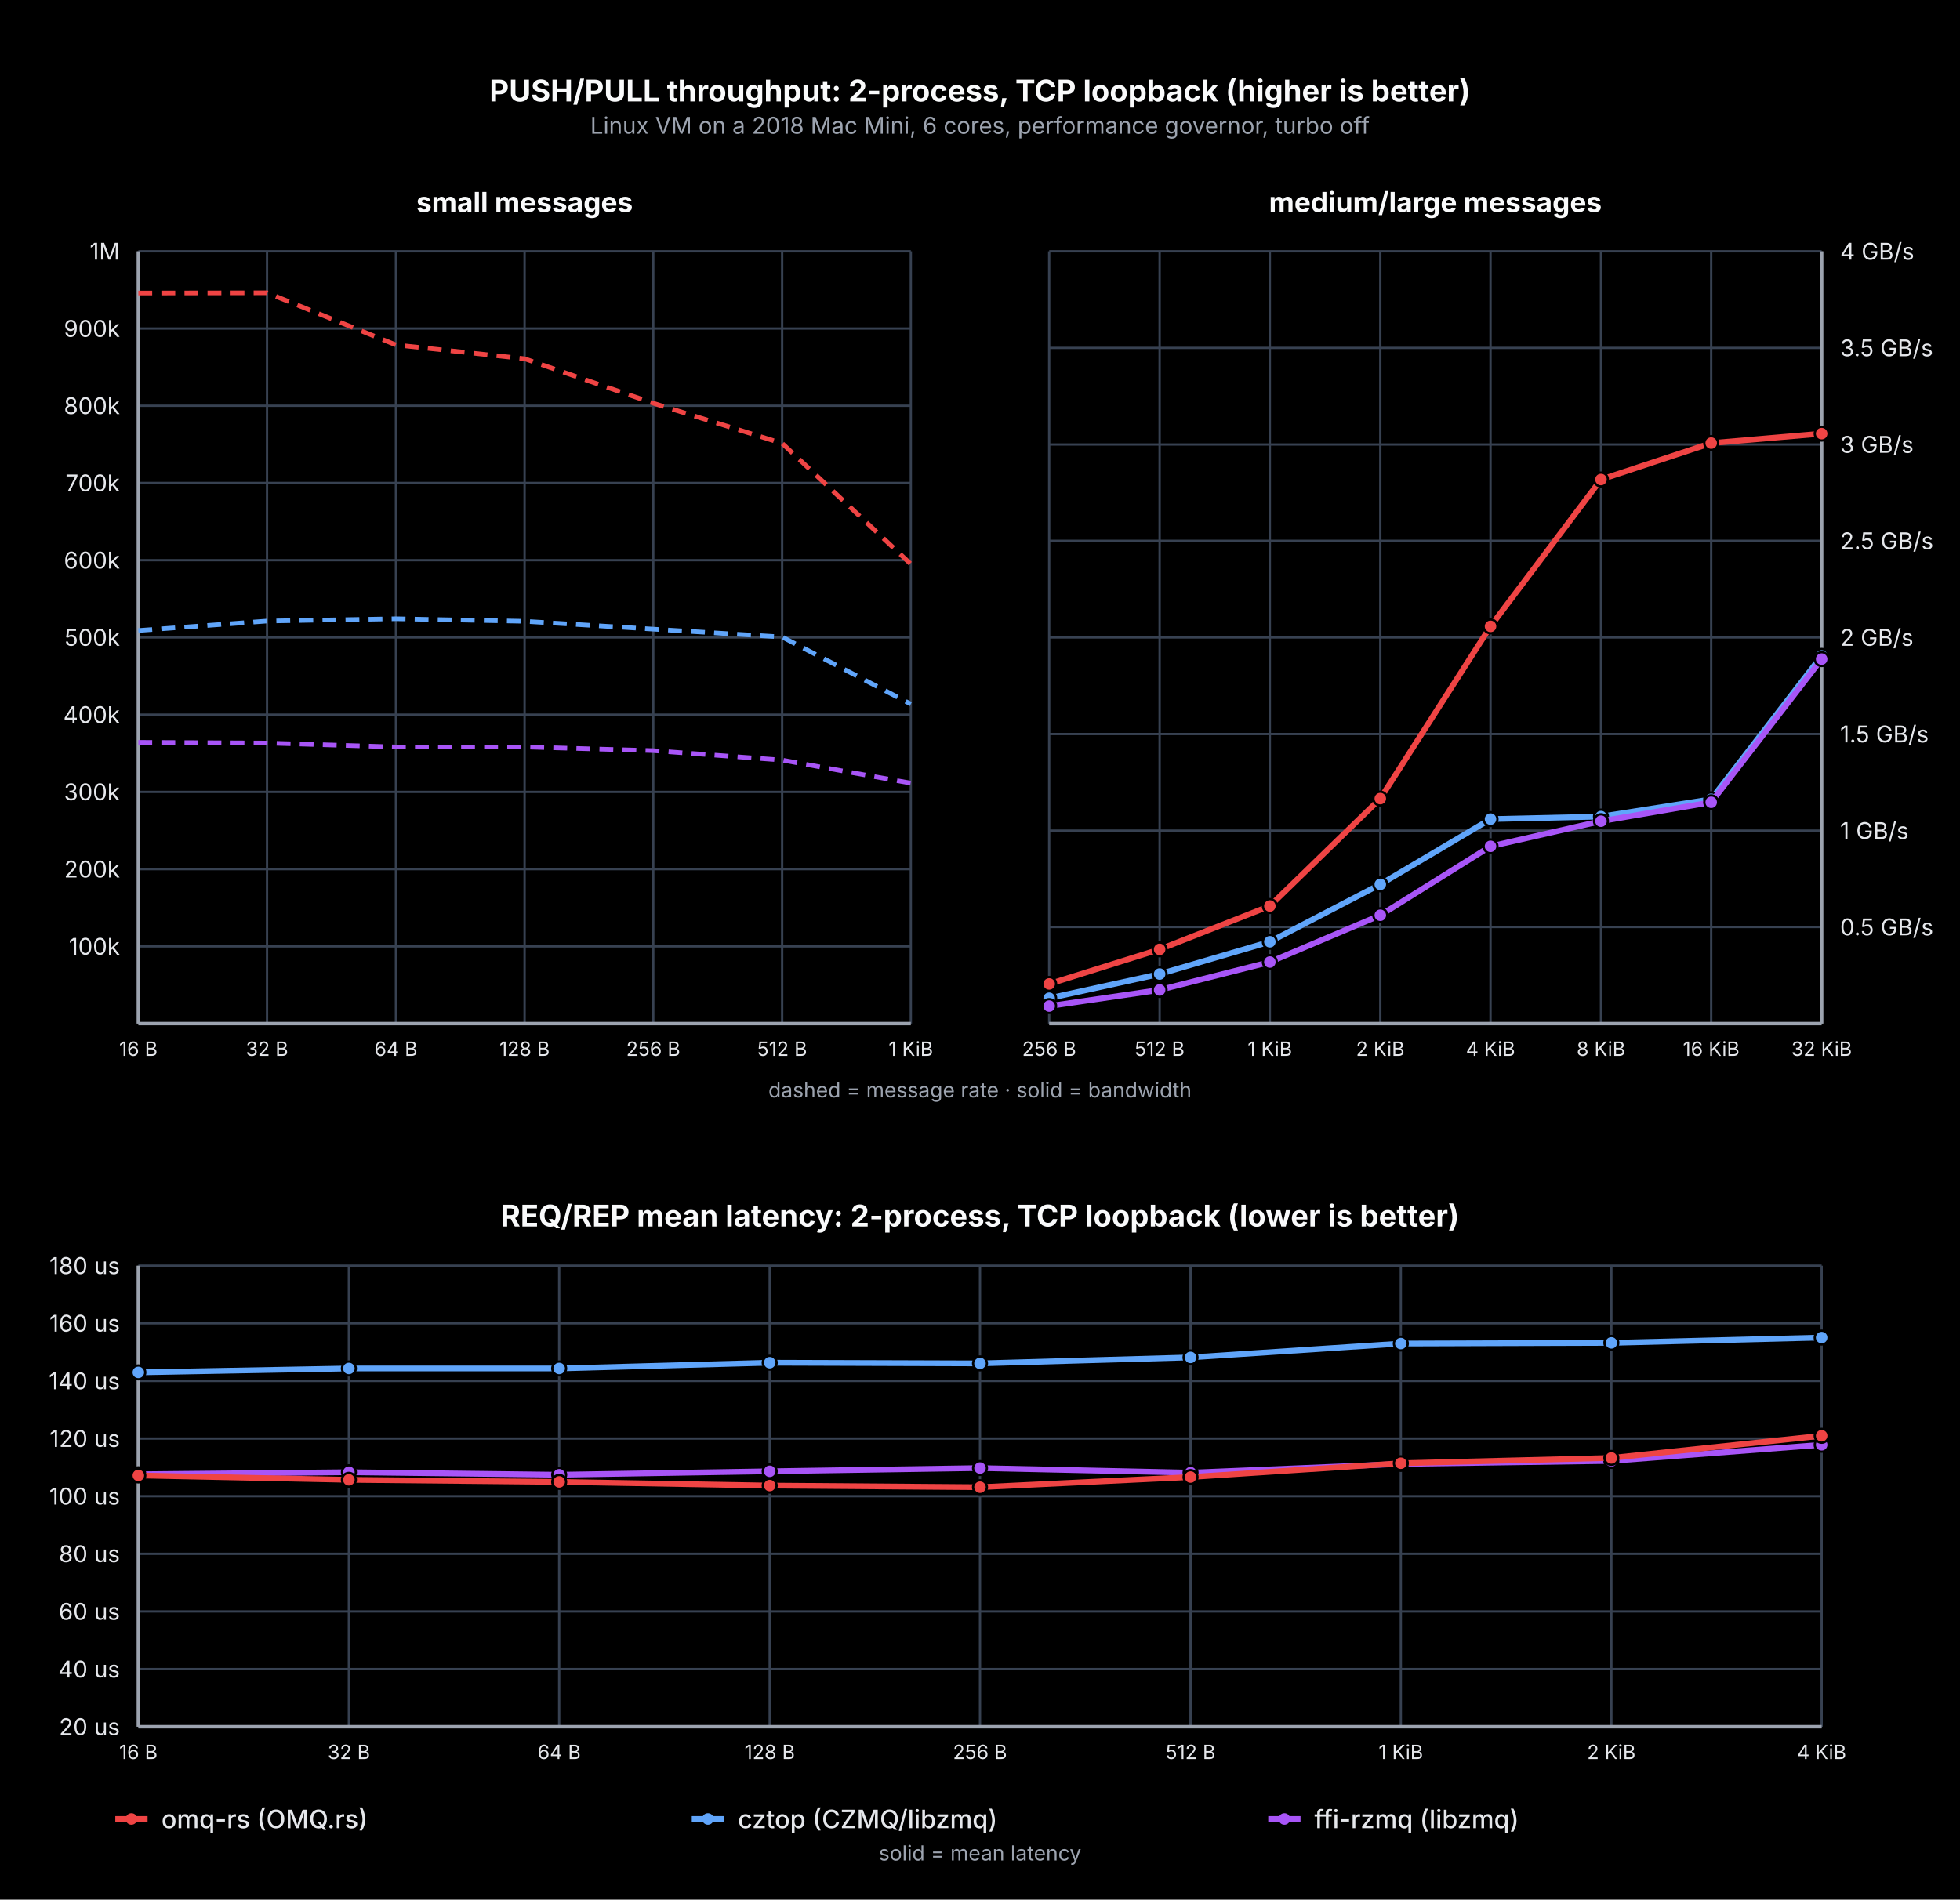
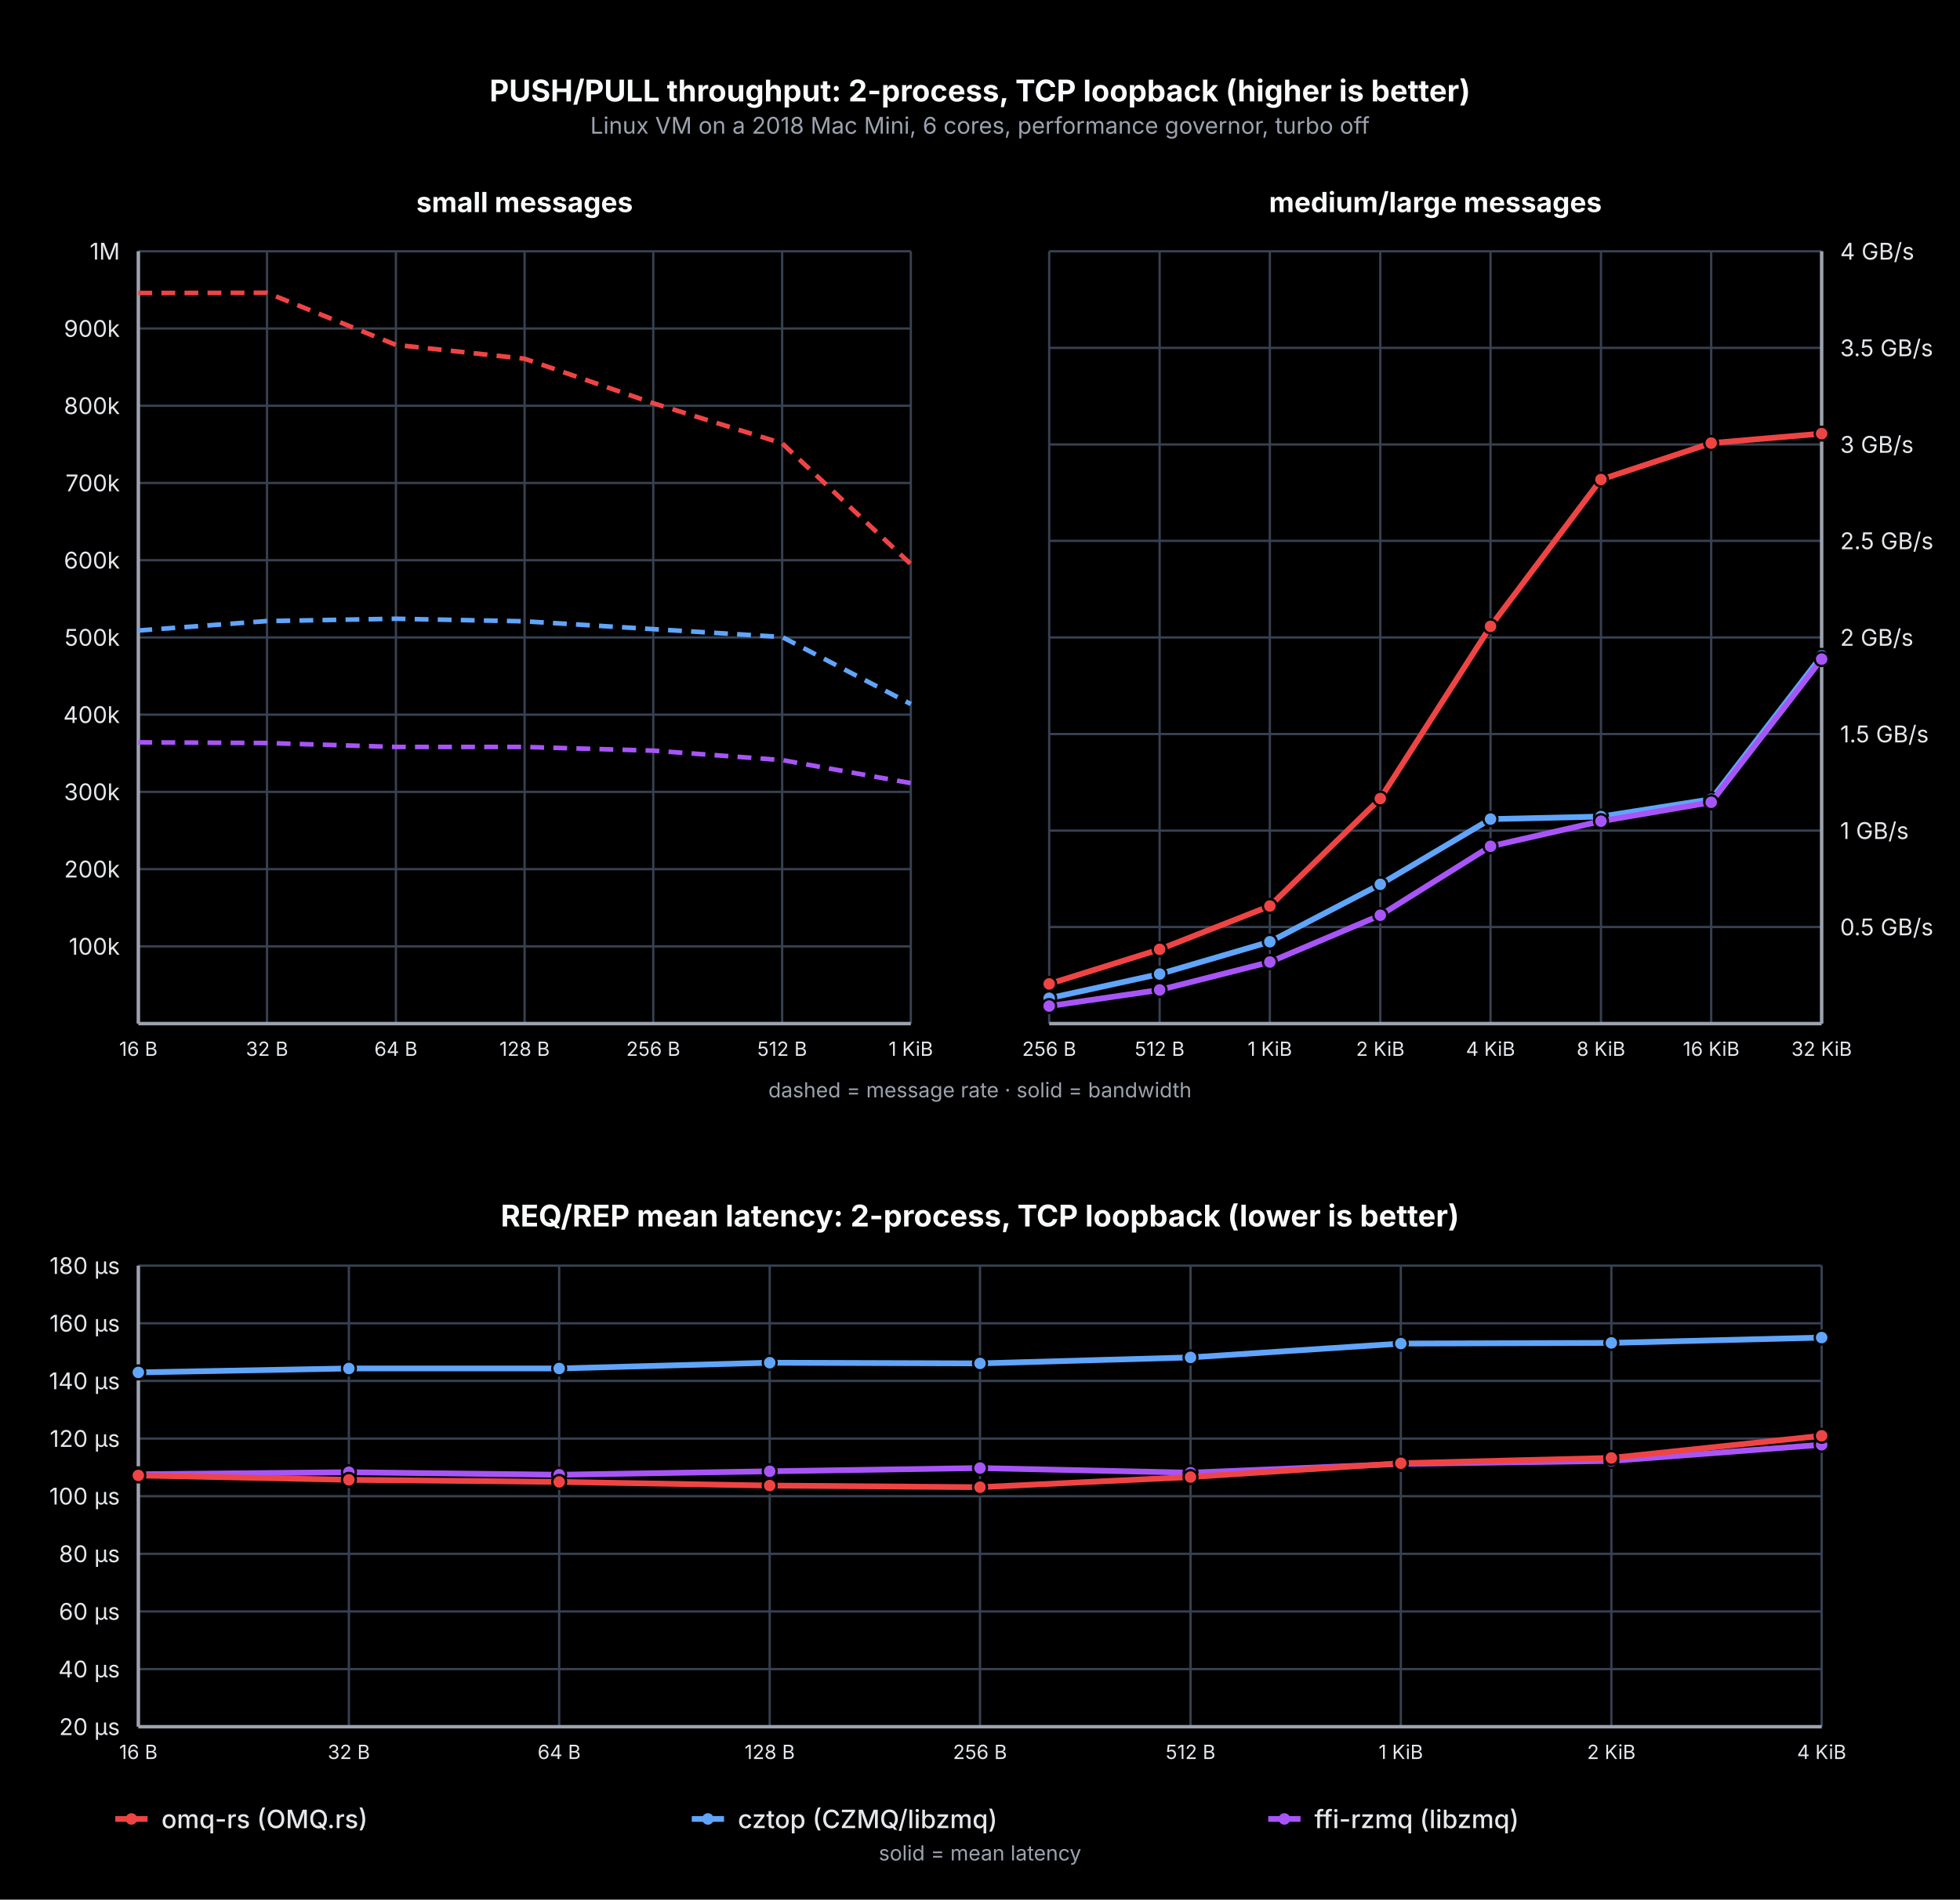
<svg xmlns="http://www.w3.org/2000/svg" viewBox="0 0 850 824" font-family="system-ui, -apple-system, sans-serif">
  <rect width="850" height="824" fill="#000000" />
  <text x="425.0" y="44" text-anchor="middle" fill="#f9fafb" font-size="13" font-weight="700">PUSH/PULL throughput: 2-process, TCP loopback (higher is better)</text>
  <text x="425.0" y="58" text-anchor="middle" fill="#9ca3af" font-size="10">Linux VM on a 2018 Mac Mini, 6 cores, performance governor, turbo off</text>
  <line x1="60" y1="410.5" x2="395" y2="410.5" stroke="#374151" stroke-width="1" />
  <text x="52" y="410.5" text-anchor="end" dominant-baseline="middle" fill="#e5e7eb" font-size="10">100k</text>
  <line x1="60" y1="377.0" x2="395" y2="377.0" stroke="#374151" stroke-width="1" />
  <text x="52" y="377.0" text-anchor="end" dominant-baseline="middle" fill="#e5e7eb" font-size="10">200k</text>
  <line x1="60" y1="343.5" x2="395" y2="343.5" stroke="#374151" stroke-width="1" />
  <text x="52" y="343.5" text-anchor="end" dominant-baseline="middle" fill="#e5e7eb" font-size="10">300k</text>
  <line x1="60" y1="310.0" x2="395" y2="310.0" stroke="#374151" stroke-width="1" />
  <text x="52" y="310.0" text-anchor="end" dominant-baseline="middle" fill="#e5e7eb" font-size="10">400k</text>
  <line x1="60" y1="276.5" x2="395" y2="276.5" stroke="#374151" stroke-width="1" />
  <text x="52" y="276.5" text-anchor="end" dominant-baseline="middle" fill="#e5e7eb" font-size="10">500k</text>
  <line x1="60" y1="243.0" x2="395" y2="243.0" stroke="#374151" stroke-width="1" />
  <text x="52" y="243.0" text-anchor="end" dominant-baseline="middle" fill="#e5e7eb" font-size="10">600k</text>
  <line x1="60" y1="209.5" x2="395" y2="209.5" stroke="#374151" stroke-width="1" />
  <text x="52" y="209.5" text-anchor="end" dominant-baseline="middle" fill="#e5e7eb" font-size="10">700k</text>
  <line x1="60" y1="176.0" x2="395" y2="176.0" stroke="#374151" stroke-width="1" />
  <text x="52" y="176.0" text-anchor="end" dominant-baseline="middle" fill="#e5e7eb" font-size="10">800k</text>
  <line x1="60" y1="142.5" x2="395" y2="142.5" stroke="#374151" stroke-width="1" />
  <text x="52" y="142.5" text-anchor="end" dominant-baseline="middle" fill="#e5e7eb" font-size="10">900k</text>
  <line x1="60" y1="109.0" x2="395" y2="109.0" stroke="#374151" stroke-width="1" />
  <text x="52" y="109.0" text-anchor="end" dominant-baseline="middle" fill="#e5e7eb" font-size="10">1M</text>
  <line x1="455" y1="402.1" x2="790" y2="402.1" stroke="#374151" stroke-width="1" />
  <text x="798" y="402.1" text-anchor="start" dominant-baseline="middle" fill="#e5e7eb" font-size="10">0.5 GB/s</text>
  <line x1="455" y1="360.3" x2="790" y2="360.3" stroke="#374151" stroke-width="1" />
  <text x="798" y="360.3" text-anchor="start" dominant-baseline="middle" fill="#e5e7eb" font-size="10">1 GB/s</text>
  <line x1="455" y1="318.4" x2="790" y2="318.4" stroke="#374151" stroke-width="1" />
  <text x="798" y="318.4" text-anchor="start" dominant-baseline="middle" fill="#e5e7eb" font-size="10">1.5 GB/s</text>
  <line x1="455" y1="276.5" x2="790" y2="276.5" stroke="#374151" stroke-width="1" />
  <text x="798" y="276.5" text-anchor="start" dominant-baseline="middle" fill="#e5e7eb" font-size="10">2 GB/s</text>
  <line x1="455" y1="234.6" x2="790" y2="234.6" stroke="#374151" stroke-width="1" />
  <text x="798" y="234.6" text-anchor="start" dominant-baseline="middle" fill="#e5e7eb" font-size="10">2.5 GB/s</text>
  <line x1="455" y1="192.8" x2="790" y2="192.8" stroke="#374151" stroke-width="1" />
  <text x="798" y="192.8" text-anchor="start" dominant-baseline="middle" fill="#e5e7eb" font-size="10">3 GB/s</text>
  <line x1="455" y1="150.9" x2="790" y2="150.9" stroke="#374151" stroke-width="1" />
  <text x="798" y="150.9" text-anchor="start" dominant-baseline="middle" fill="#e5e7eb" font-size="10">3.5 GB/s</text>
  <line x1="455" y1="109.0" x2="790" y2="109.0" stroke="#374151" stroke-width="1" />
  <text x="798" y="109.0" text-anchor="start" dominant-baseline="middle" fill="#e5e7eb" font-size="10">4 GB/s</text>
  <line x1="60.0" y1="109" x2="60.0" y2="444" stroke="#374151" stroke-width="1" />
  <line x1="115.8" y1="109" x2="115.8" y2="444" stroke="#374151" stroke-width="1" />
  <line x1="171.7" y1="109" x2="171.7" y2="444" stroke="#374151" stroke-width="1" />
  <line x1="227.5" y1="109" x2="227.5" y2="444" stroke="#374151" stroke-width="1" />
  <line x1="283.3" y1="109" x2="283.3" y2="444" stroke="#374151" stroke-width="1" />
  <line x1="339.2" y1="109" x2="339.2" y2="444" stroke="#374151" stroke-width="1" />
  <line x1="395.0" y1="109" x2="395.0" y2="444" stroke="#374151" stroke-width="1" />
  <line x1="455.0" y1="109" x2="455.0" y2="444" stroke="#374151" stroke-width="1" />
  <line x1="502.9" y1="109" x2="502.9" y2="444" stroke="#374151" stroke-width="1" />
  <line x1="550.7" y1="109" x2="550.7" y2="444" stroke="#374151" stroke-width="1" />
  <line x1="598.6" y1="109" x2="598.6" y2="444" stroke="#374151" stroke-width="1" />
  <line x1="646.4" y1="109" x2="646.4" y2="444" stroke="#374151" stroke-width="1" />
  <line x1="694.3" y1="109" x2="694.3" y2="444" stroke="#374151" stroke-width="1" />
  <line x1="742.1" y1="109" x2="742.1" y2="444" stroke="#374151" stroke-width="1" />
  <line x1="790.0" y1="109" x2="790.0" y2="444" stroke="#374151" stroke-width="1" />
  <line x1="60" y1="109" x2="60" y2="444" stroke="#9ca3af" stroke-width="1.5" />
  <line x1="60" y1="444" x2="395" y2="444" stroke="#9ca3af" stroke-width="1.5" />
  <line x1="455" y1="444" x2="790" y2="444" stroke="#9ca3af" stroke-width="1.5" />
  <line x1="790" y1="109" x2="790" y2="444" stroke="#9ca3af" stroke-width="1.5" />
  <text x="227.5" y="92" text-anchor="middle" fill="#f9fafb" font-size="12" font-weight="700">small messages</text>
  <text x="622.5" y="92" text-anchor="middle" fill="#f9fafb" font-size="12" font-weight="700">medium/large messages</text>
  <polyline points="60.0,273.5 115.8,269.4 171.7,268.4 227.5,269.5 283.3,272.9 339.2,276.3 395.0,305.4" fill="none" stroke="#60a5fa" stroke-width="2" stroke-dasharray="6,4" />
  <polyline points="455.0,433.0 502.9,422.5 550.7,408.5 598.6,383.6 646.4,355.3 694.3,354.2 742.1,346.7 790.0,284.5" fill="none" stroke="#60a5fa" stroke-width="2.5" stroke-linecap="round" stroke-linejoin="round" />
  <circle cx="455.0" cy="433.0" r="3" fill="#60a5fa" stroke="#000000" stroke-width="1" />
  <circle cx="502.9" cy="422.5" r="3" fill="#60a5fa" stroke="#000000" stroke-width="1" />
  <circle cx="550.7" cy="408.5" r="3" fill="#60a5fa" stroke="#000000" stroke-width="1" />
  <circle cx="598.6" cy="383.6" r="3" fill="#60a5fa" stroke="#000000" stroke-width="1" />
  <circle cx="646.4" cy="355.3" r="3" fill="#60a5fa" stroke="#000000" stroke-width="1" />
  <circle cx="694.3" cy="354.2" r="3" fill="#60a5fa" stroke="#000000" stroke-width="1" />
  <circle cx="742.1" cy="346.7" r="3" fill="#60a5fa" stroke="#000000" stroke-width="1" />
  <circle cx="790.0" cy="284.5" r="3" fill="#60a5fa" stroke="#000000" stroke-width="1" />
  <polyline points="60.0,322.0 115.8,322.3 171.7,324.0 227.5,324.0 283.3,325.6 339.2,329.7 395.0,339.7" fill="none" stroke="#a855f7" stroke-width="2" stroke-dasharray="6,4" />
  <polyline points="455.0,436.4 502.9,429.4 550.7,417.3 598.6,397.0 646.4,367.1 694.3,356.2 742.1,348.0 790.0,285.9" fill="none" stroke="#a855f7" stroke-width="2.5" stroke-linecap="round" stroke-linejoin="round" />
  <circle cx="455.0" cy="436.4" r="3" fill="#a855f7" stroke="#000000" stroke-width="1" />
  <circle cx="502.9" cy="429.4" r="3" fill="#a855f7" stroke="#000000" stroke-width="1" />
  <circle cx="550.7" cy="417.3" r="3" fill="#a855f7" stroke="#000000" stroke-width="1" />
  <circle cx="598.6" cy="397.0" r="3" fill="#a855f7" stroke="#000000" stroke-width="1" />
  <circle cx="646.4" cy="367.1" r="3" fill="#a855f7" stroke="#000000" stroke-width="1" />
  <circle cx="694.3" cy="356.2" r="3" fill="#a855f7" stroke="#000000" stroke-width="1" />
  <circle cx="742.1" cy="348.0" r="3" fill="#a855f7" stroke="#000000" stroke-width="1" />
  <circle cx="790.0" cy="285.9" r="3" fill="#a855f7" stroke="#000000" stroke-width="1" />
  <polyline points="60.0,127.1 115.8,127.0 171.7,149.6 227.5,155.6 283.3,174.9 339.2,192.3 395.0,244.7" fill="none" stroke="#ef4444" stroke-width="2" stroke-dasharray="6,4" />
  <polyline points="455.0,426.8 502.9,411.8 550.7,393.0 598.6,346.4 646.4,271.7 694.3,208.0 742.1,192.2 790.0,188.1" fill="none" stroke="#ef4444" stroke-width="2.5" stroke-linecap="round" stroke-linejoin="round" />
  <circle cx="455.0" cy="426.8" r="3" fill="#ef4444" stroke="#000000" stroke-width="1" />
  <circle cx="502.9" cy="411.8" r="3" fill="#ef4444" stroke="#000000" stroke-width="1" />
  <circle cx="550.7" cy="393.0" r="3" fill="#ef4444" stroke="#000000" stroke-width="1" />
  <circle cx="598.6" cy="346.4" r="3" fill="#ef4444" stroke="#000000" stroke-width="1" />
  <circle cx="646.4" cy="271.7" r="3" fill="#ef4444" stroke="#000000" stroke-width="1" />
  <circle cx="694.3" cy="208.0" r="3" fill="#ef4444" stroke="#000000" stroke-width="1" />
  <circle cx="742.1" cy="192.2" r="3" fill="#ef4444" stroke="#000000" stroke-width="1" />
  <circle cx="790.0" cy="188.1" r="3" fill="#ef4444" stroke="#000000" stroke-width="1" />
  <text x="60.0" y="458" text-anchor="middle" fill="#e5e7eb" font-size="8.5">16 B</text>
  <text x="115.8" y="458" text-anchor="middle" fill="#e5e7eb" font-size="8.5">32 B</text>
  <text x="171.7" y="458" text-anchor="middle" fill="#e5e7eb" font-size="8.5">64 B</text>
  <text x="227.5" y="458" text-anchor="middle" fill="#e5e7eb" font-size="8.5">128 B</text>
  <text x="283.3" y="458" text-anchor="middle" fill="#e5e7eb" font-size="8.5">256 B</text>
  <text x="339.2" y="458" text-anchor="middle" fill="#e5e7eb" font-size="8.5">512 B</text>
  <text x="395.0" y="458" text-anchor="middle" fill="#e5e7eb" font-size="8.5">1 KiB</text>
  <text x="455.0" y="458" text-anchor="middle" fill="#e5e7eb" font-size="8.5">256 B</text>
  <text x="502.9" y="458" text-anchor="middle" fill="#e5e7eb" font-size="8.5">512 B</text>
  <text x="550.7" y="458" text-anchor="middle" fill="#e5e7eb" font-size="8.5">1 KiB</text>
  <text x="598.6" y="458" text-anchor="middle" fill="#e5e7eb" font-size="8.5">2 KiB</text>
  <text x="646.4" y="458" text-anchor="middle" fill="#e5e7eb" font-size="8.5">4 KiB</text>
  <text x="694.3" y="458" text-anchor="middle" fill="#e5e7eb" font-size="8.5">8 KiB</text>
  <text x="742.1" y="458" text-anchor="middle" fill="#e5e7eb" font-size="8.5">16 KiB</text>
  <text x="790.0" y="458" text-anchor="middle" fill="#e5e7eb" font-size="8.5">32 KiB</text>
  <text x="425.0" y="476" text-anchor="middle" fill="#9ca3af" font-size="9">dashed = message rate · solid = bandwidth</text>
  <text x="425.0" y="532" text-anchor="middle" fill="#f9fafb" font-size="13" font-weight="700">REQ/REP mean latency: 2-process, TCP loopback (lower is better)</text>
  <line x1="60" y1="749.0" x2="790" y2="749.0" stroke="#374151" stroke-width="1" />
-   <text x="52" y="749.0" text-anchor="end" dominant-baseline="middle" fill="#e5e7eb" font-size="10">20 us</text>
+   <text x="52" y="749.0" text-anchor="end" dominant-baseline="middle" fill="#e5e7eb" font-size="10">20 µs</text>
  <line x1="60" y1="724.0" x2="790" y2="724.0" stroke="#374151" stroke-width="1" />
-   <text x="52" y="724.0" text-anchor="end" dominant-baseline="middle" fill="#e5e7eb" font-size="10">40 us</text>
+   <text x="52" y="724.0" text-anchor="end" dominant-baseline="middle" fill="#e5e7eb" font-size="10">40 µs</text>
  <line x1="60" y1="699.0" x2="790" y2="699.0" stroke="#374151" stroke-width="1" />
-   <text x="52" y="699.0" text-anchor="end" dominant-baseline="middle" fill="#e5e7eb" font-size="10">60 us</text>
+   <text x="52" y="699.0" text-anchor="end" dominant-baseline="middle" fill="#e5e7eb" font-size="10">60 µs</text>
  <line x1="60" y1="674.0" x2="790" y2="674.0" stroke="#374151" stroke-width="1" />
-   <text x="52" y="674.0" text-anchor="end" dominant-baseline="middle" fill="#e5e7eb" font-size="10">80 us</text>
+   <text x="52" y="674.0" text-anchor="end" dominant-baseline="middle" fill="#e5e7eb" font-size="10">80 µs</text>
  <line x1="60" y1="649.0" x2="790" y2="649.0" stroke="#374151" stroke-width="1" />
-   <text x="52" y="649.0" text-anchor="end" dominant-baseline="middle" fill="#e5e7eb" font-size="10">100 us</text>
+   <text x="52" y="649.0" text-anchor="end" dominant-baseline="middle" fill="#e5e7eb" font-size="10">100 µs</text>
  <line x1="60" y1="624.0" x2="790" y2="624.0" stroke="#374151" stroke-width="1" />
-   <text x="52" y="624.0" text-anchor="end" dominant-baseline="middle" fill="#e5e7eb" font-size="10">120 us</text>
+   <text x="52" y="624.0" text-anchor="end" dominant-baseline="middle" fill="#e5e7eb" font-size="10">120 µs</text>
  <line x1="60" y1="599.0" x2="790" y2="599.0" stroke="#374151" stroke-width="1" />
-   <text x="52" y="599.0" text-anchor="end" dominant-baseline="middle" fill="#e5e7eb" font-size="10">140 us</text>
+   <text x="52" y="599.0" text-anchor="end" dominant-baseline="middle" fill="#e5e7eb" font-size="10">140 µs</text>
  <line x1="60" y1="574.0" x2="790" y2="574.0" stroke="#374151" stroke-width="1" />
-   <text x="52" y="574.0" text-anchor="end" dominant-baseline="middle" fill="#e5e7eb" font-size="10">160 us</text>
+   <text x="52" y="574.0" text-anchor="end" dominant-baseline="middle" fill="#e5e7eb" font-size="10">160 µs</text>
  <line x1="60" y1="549.0" x2="790" y2="549.0" stroke="#374151" stroke-width="1" />
-   <text x="52" y="549.0" text-anchor="end" dominant-baseline="middle" fill="#e5e7eb" font-size="10">180 us</text>
+   <text x="52" y="549.0" text-anchor="end" dominant-baseline="middle" fill="#e5e7eb" font-size="10">180 µs</text>
  <line x1="60.0" y1="549" x2="60.0" y2="749" stroke="#374151" stroke-width="1" />
  <line x1="151.3" y1="549" x2="151.3" y2="749" stroke="#374151" stroke-width="1" />
  <line x1="242.5" y1="549" x2="242.5" y2="749" stroke="#374151" stroke-width="1" />
  <line x1="333.8" y1="549" x2="333.8" y2="749" stroke="#374151" stroke-width="1" />
  <line x1="425.0" y1="549" x2="425.0" y2="749" stroke="#374151" stroke-width="1" />
  <line x1="516.3" y1="549" x2="516.3" y2="749" stroke="#374151" stroke-width="1" />
  <line x1="607.5" y1="549" x2="607.5" y2="749" stroke="#374151" stroke-width="1" />
  <line x1="698.8" y1="549" x2="698.8" y2="749" stroke="#374151" stroke-width="1" />
  <line x1="790.0" y1="549" x2="790.0" y2="749" stroke="#374151" stroke-width="1" />
  <line x1="60" y1="549" x2="60" y2="749" stroke="#9ca3af" stroke-width="1.5" />
  <line x1="60" y1="749" x2="790" y2="749" stroke="#9ca3af" stroke-width="1.5" />
  <polyline points="60.0,595.3 151.3,593.6 242.5,593.6 333.8,591.1 425.0,591.4 516.3,588.8 607.5,582.8 698.8,582.5 790.0,580.2" fill="none" stroke="#60a5fa" stroke-width="2.5" stroke-linecap="round" stroke-linejoin="round" />
  <circle cx="60.0" cy="595.3" r="3" fill="#60a5fa" stroke="#000000" stroke-width="1" />
  <circle cx="151.3" cy="593.6" r="3" fill="#60a5fa" stroke="#000000" stroke-width="1" />
  <circle cx="242.5" cy="593.6" r="3" fill="#60a5fa" stroke="#000000" stroke-width="1" />
  <circle cx="333.8" cy="591.1" r="3" fill="#60a5fa" stroke="#000000" stroke-width="1" />
  <circle cx="425.0" cy="591.4" r="3" fill="#60a5fa" stroke="#000000" stroke-width="1" />
  <circle cx="516.3" cy="588.8" r="3" fill="#60a5fa" stroke="#000000" stroke-width="1" />
  <circle cx="607.5" cy="582.8" r="3" fill="#60a5fa" stroke="#000000" stroke-width="1" />
  <circle cx="698.8" cy="582.5" r="3" fill="#60a5fa" stroke="#000000" stroke-width="1" />
  <circle cx="790.0" cy="580.2" r="3" fill="#60a5fa" stroke="#000000" stroke-width="1" />
  <polyline points="60.0,639.5 151.3,638.6 242.5,639.7 333.8,638.2 425.0,636.8 516.3,638.8 607.5,635.0 698.8,633.7 790.0,626.7" fill="none" stroke="#a855f7" stroke-width="2.5" stroke-linecap="round" stroke-linejoin="round" />
  <circle cx="60.0" cy="639.5" r="3" fill="#a855f7" stroke="#000000" stroke-width="1" />
  <circle cx="151.3" cy="638.6" r="3" fill="#a855f7" stroke="#000000" stroke-width="1" />
  <circle cx="242.5" cy="639.7" r="3" fill="#a855f7" stroke="#000000" stroke-width="1" />
  <circle cx="333.8" cy="638.2" r="3" fill="#a855f7" stroke="#000000" stroke-width="1" />
  <circle cx="425.0" cy="636.8" r="3" fill="#a855f7" stroke="#000000" stroke-width="1" />
  <circle cx="516.3" cy="638.8" r="3" fill="#a855f7" stroke="#000000" stroke-width="1" />
  <circle cx="607.5" cy="635.0" r="3" fill="#a855f7" stroke="#000000" stroke-width="1" />
  <circle cx="698.8" cy="633.7" r="3" fill="#a855f7" stroke="#000000" stroke-width="1" />
  <circle cx="790.0" cy="626.7" r="3" fill="#a855f7" stroke="#000000" stroke-width="1" />
  <polyline points="60.0,640.0 151.3,641.9 242.5,642.8 333.8,644.4 425.0,645.1 516.3,640.7 607.5,634.7 698.8,632.4 790.0,622.8" fill="none" stroke="#ef4444" stroke-width="2.5" stroke-linecap="round" stroke-linejoin="round" />
  <circle cx="60.0" cy="640.0" r="3" fill="#ef4444" stroke="#000000" stroke-width="1" />
  <circle cx="151.3" cy="641.9" r="3" fill="#ef4444" stroke="#000000" stroke-width="1" />
  <circle cx="242.5" cy="642.8" r="3" fill="#ef4444" stroke="#000000" stroke-width="1" />
  <circle cx="333.8" cy="644.4" r="3" fill="#ef4444" stroke="#000000" stroke-width="1" />
  <circle cx="425.0" cy="645.1" r="3" fill="#ef4444" stroke="#000000" stroke-width="1" />
  <circle cx="516.3" cy="640.7" r="3" fill="#ef4444" stroke="#000000" stroke-width="1" />
  <circle cx="607.5" cy="634.7" r="3" fill="#ef4444" stroke="#000000" stroke-width="1" />
  <circle cx="698.8" cy="632.4" r="3" fill="#ef4444" stroke="#000000" stroke-width="1" />
  <circle cx="790.0" cy="622.8" r="3" fill="#ef4444" stroke="#000000" stroke-width="1" />
  <text x="60.0" y="763" text-anchor="middle" fill="#e5e7eb" font-size="8.5">16 B</text>
  <text x="151.3" y="763" text-anchor="middle" fill="#e5e7eb" font-size="8.5">32 B</text>
  <text x="242.5" y="763" text-anchor="middle" fill="#e5e7eb" font-size="8.5">64 B</text>
  <text x="333.8" y="763" text-anchor="middle" fill="#e5e7eb" font-size="8.5">128 B</text>
  <text x="425.0" y="763" text-anchor="middle" fill="#e5e7eb" font-size="8.5">256 B</text>
  <text x="516.3" y="763" text-anchor="middle" fill="#e5e7eb" font-size="8.5">512 B</text>
  <text x="607.5" y="763" text-anchor="middle" fill="#e5e7eb" font-size="8.5">1 KiB</text>
  <text x="698.8" y="763" text-anchor="middle" fill="#e5e7eb" font-size="8.5">2 KiB</text>
  <text x="790.0" y="763" text-anchor="middle" fill="#e5e7eb" font-size="8.5">4 KiB</text>
  <line x1="50" y1="789" x2="64" y2="789" stroke="#ef4444" stroke-width="2.5" />
  <circle cx="57" cy="789" r="2.5" fill="#ef4444" />
  <text x="70" y="793" fill="#e5e7eb" font-size="11" font-weight="500">omq-rs (OMQ.rs)</text>
  <line x1="300" y1="789" x2="314" y2="789" stroke="#60a5fa" stroke-width="2.5" />
  <circle cx="307" cy="789" r="2.5" fill="#60a5fa" />
  <text x="320" y="793" fill="#e5e7eb" font-size="11" font-weight="500">cztop (CZMQ/libzmq)</text>
  <line x1="550" y1="789" x2="564" y2="789" stroke="#a855f7" stroke-width="2.5" />
  <circle cx="557" cy="789" r="2.5" fill="#a855f7" />
  <text x="570" y="793" fill="#e5e7eb" font-size="11" font-weight="500">ffi-rzmq (libzmq)</text>
  <text x="425.0" y="807" text-anchor="middle" fill="#9ca3af" font-size="9">solid = mean latency</text>
</svg>
